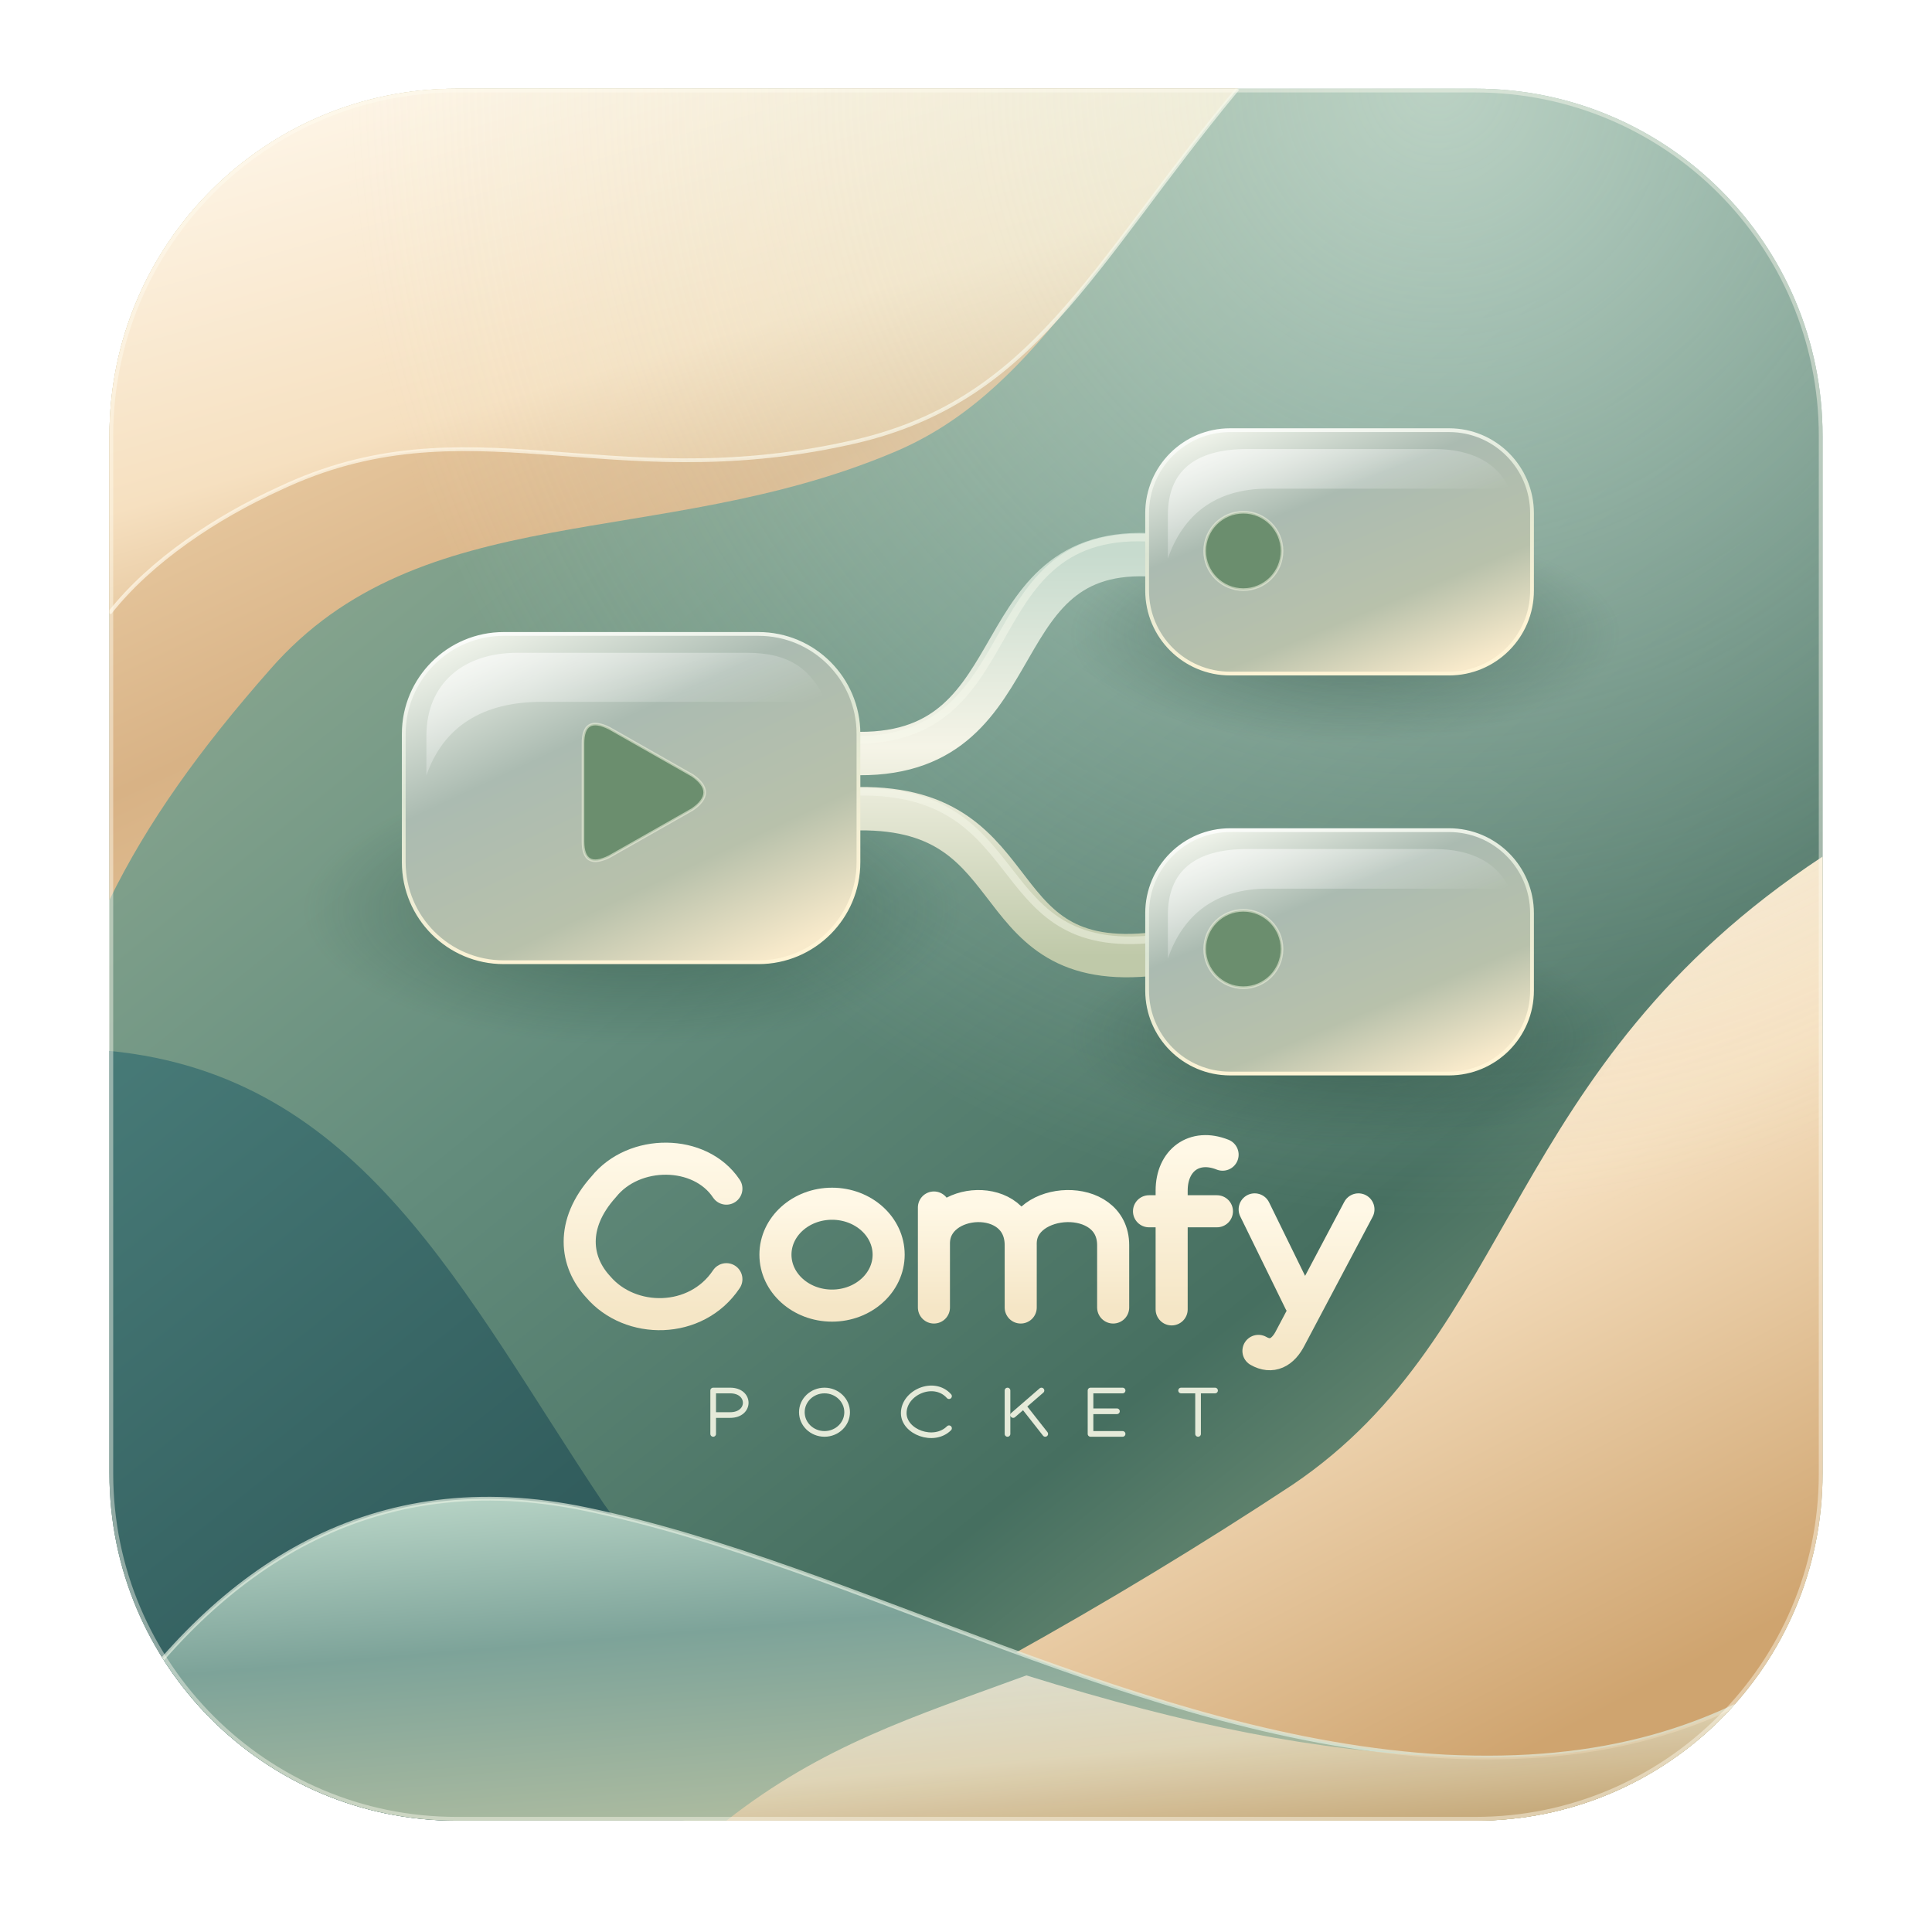
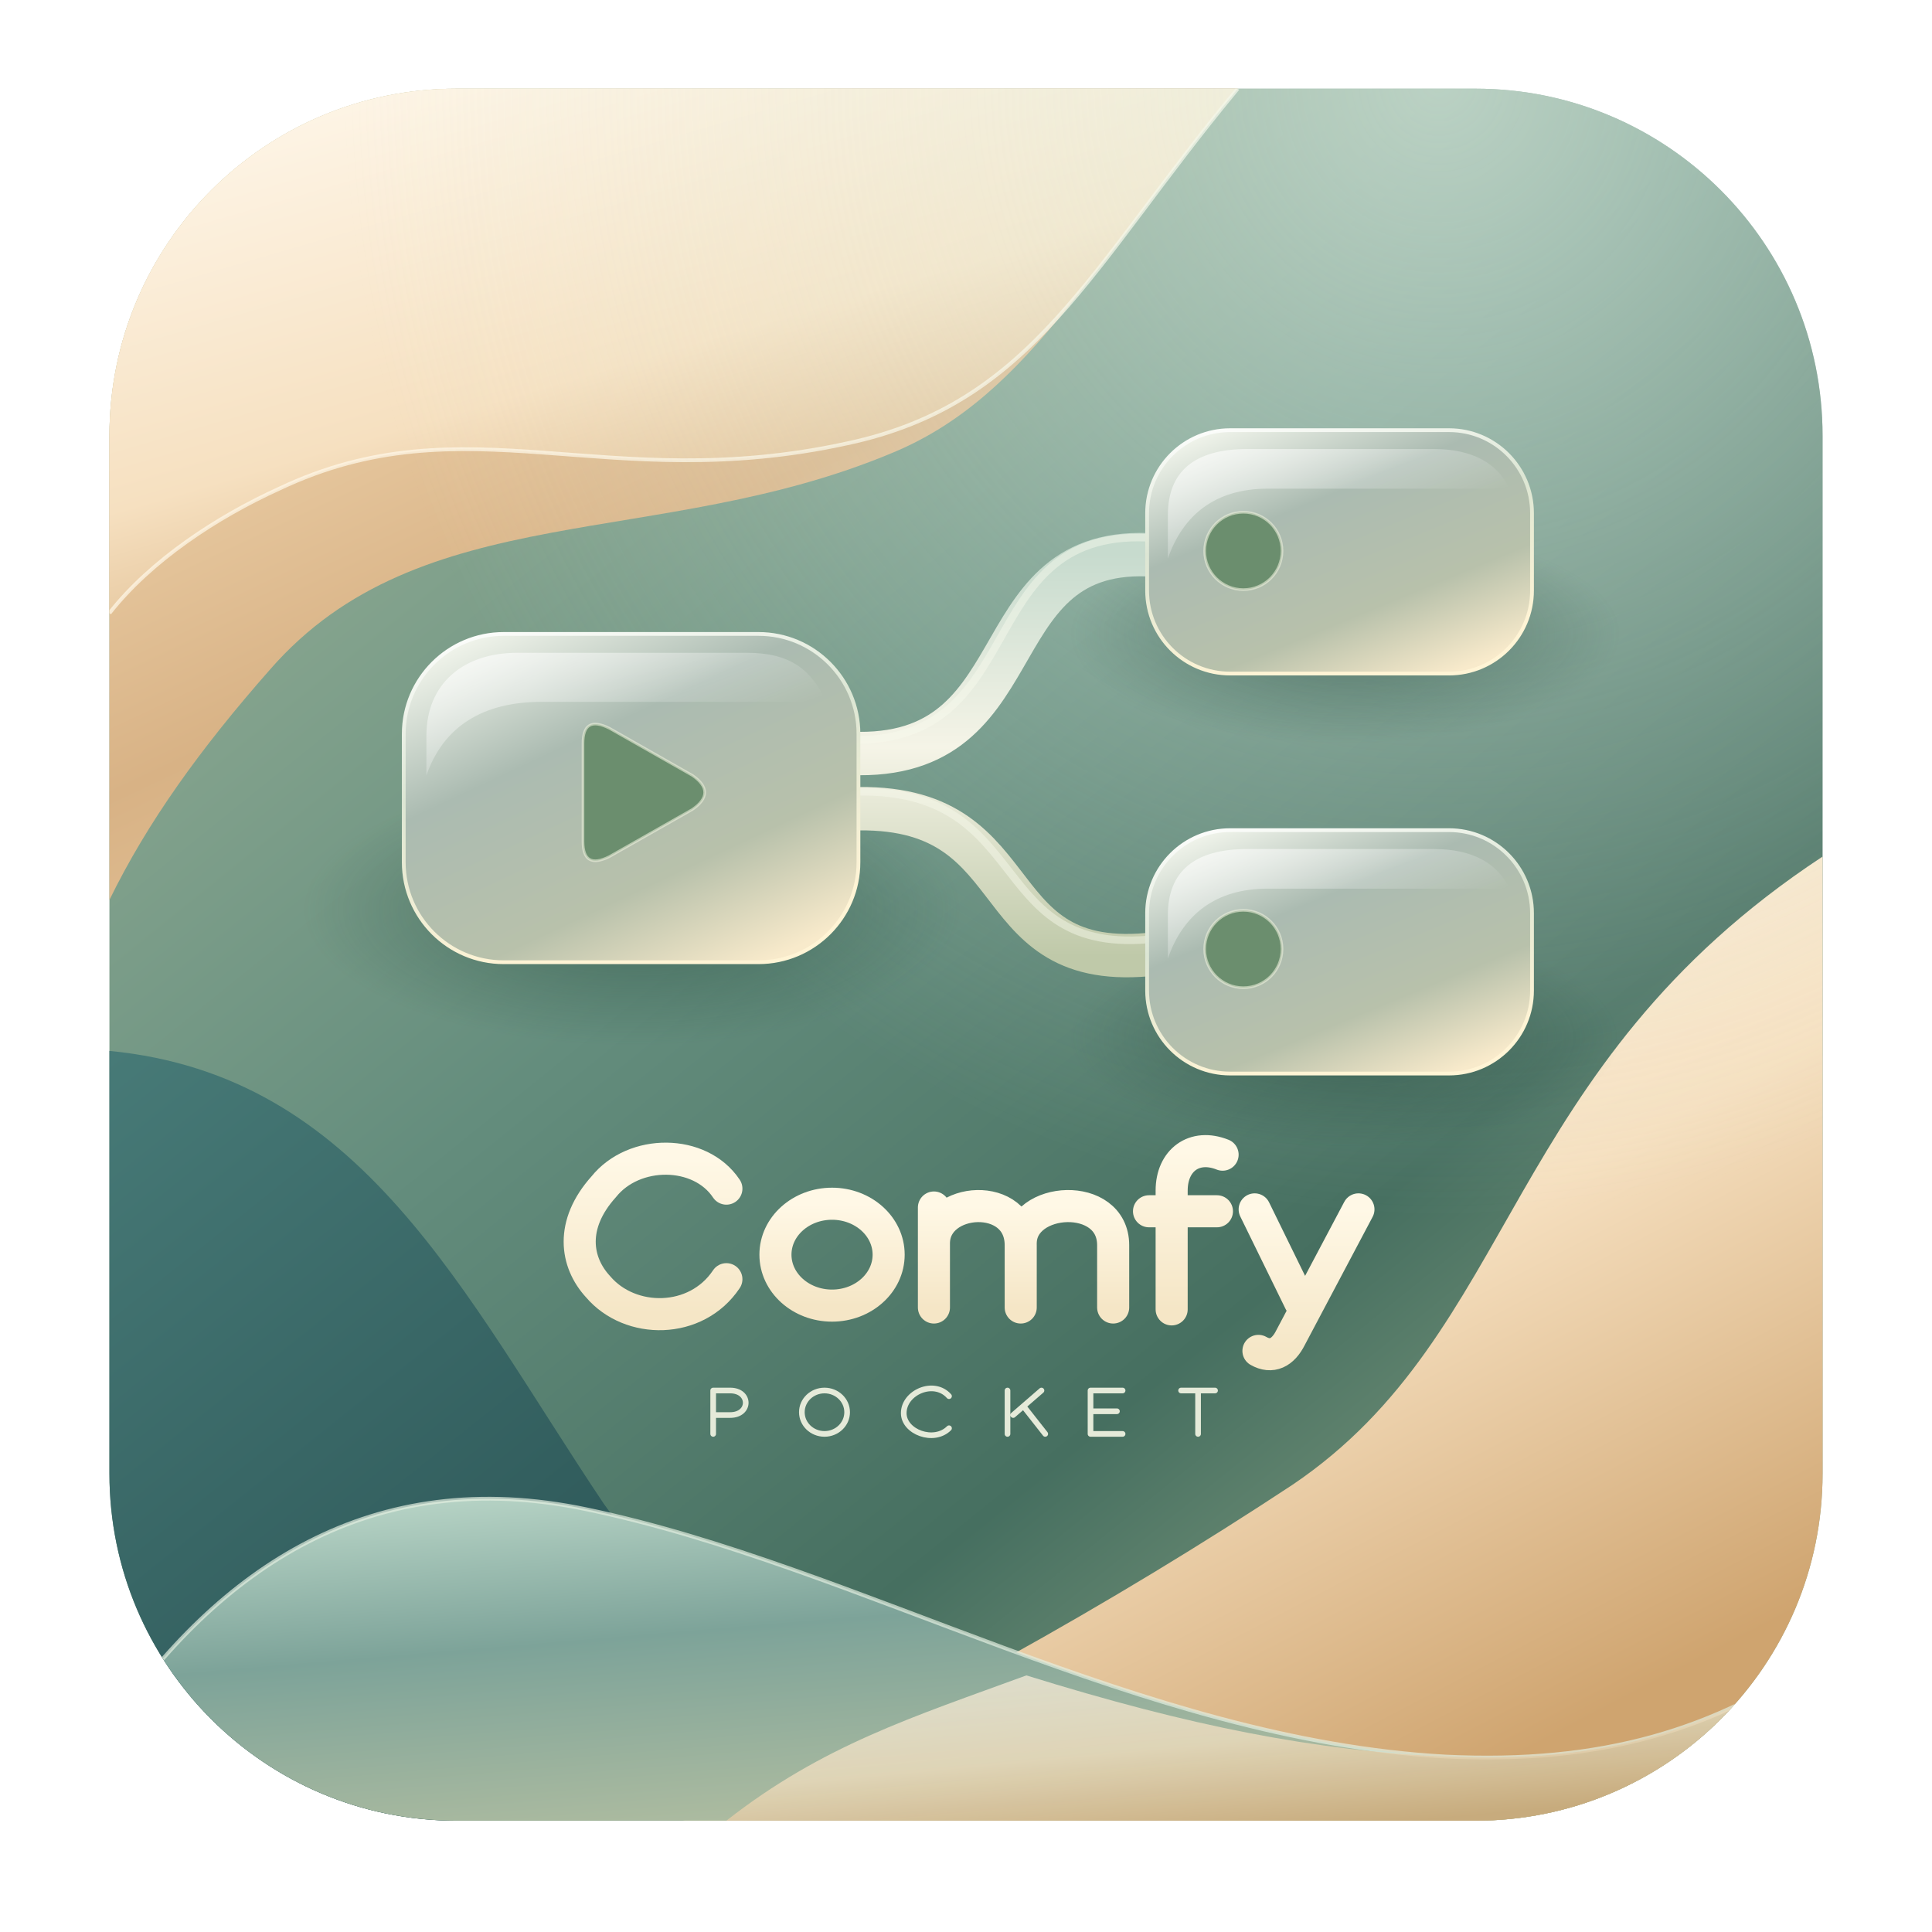
<svg xmlns="http://www.w3.org/2000/svg" width="1024" height="1024" viewBox="0 0 1024 1024" role="img" aria-labelledby="title">
  <defs>
    <clipPath id="tile">
      <rect x="58" y="47" width="908" height="918" rx="184" />
    </clipPath>
    <linearGradient id="sage" x1="0" y1="0" x2=".78" y2="1">
      <stop stop-color="#a7bb9f" />
      <stop offset=".47" stop-color="#648d7d" />
      <stop offset=".76" stop-color="#466f60" />
      <stop offset="1" stop-color="#91a887" />
    </linearGradient>
    <linearGradient id="cream" x1="0" y1="0" x2=".63" y2="1">
      <stop stop-color="#fff9ee" />
      <stop offset=".58" stop-color="#f6e0c0" />
      <stop offset="1" stop-color="#cfa46f" />
    </linearGradient>
    <linearGradient id="gold" x1=".2" y1="0" x2=".85" y2="1">
      <stop stop-color="#f9e3bf" />
      <stop offset=".52" stop-color="#d8b285" />
      <stop offset="1" stop-color="#f0d6ac" />
    </linearGradient>
    <linearGradient id="teal" x1="0" y1="0" x2=".85" y2="1">
      <stop stop-color="#477a77" />
      <stop offset="1" stop-color="#244b4d" />
    </linearGradient>
    <linearGradient id="jade" x1=".14" y1="0" x2=".58" y2="1">
      <stop stop-color="#b9d5c7" />
      <stop offset=".42" stop-color="#7da399" />
      <stop offset="1" stop-color="#b4bfa1" />
    </linearGradient>
    <linearGradient id="glass" x1=".14" y1="0" x2=".79" y2="1">
      <stop stop-color="#f3f6ed" />
      <stop offset=".34" stop-color="#abbbb1" />
      <stop offset=".72" stop-color="#b8c1ab" />
      <stop offset="1" stop-color="#f8eacb" />
    </linearGradient>
    <linearGradient id="glass-edge" x1="0" y1="0" x2=".33" y2="1">
      <stop stop-color="#ffffff" />
      <stop offset=".46" stop-color="#dce6d4" />
      <stop offset="1" stop-color="#fff4d5" />
    </linearGradient>
    <linearGradient id="glass-light" x1="0" y1="0" x2=".75" y2=".64">
      <stop stop-color="#fff" stop-opacity=".68" />
      <stop offset="1" stop-color="#fff" stop-opacity="0" />
    </linearGradient>
    <linearGradient id="tube" x1="0" y1="0" x2="0" y2="1">
      <stop stop-color="#c7dbce" />
      <stop offset=".48" stop-color="#f5f4e7" />
      <stop offset="1" stop-color="#bfc9a9" />
    </linearGradient>
    <linearGradient id="type" x1="0" y1="0" x2="0" y2="1">
      <stop stop-color="#fff8e6" />
      <stop offset="1" stop-color="#f5e6c6" />
    </linearGradient>
    <radialGradient id="top-light" cx=".78" cy="0" r=".65">
      <stop stop-color="#e8f6eb" stop-opacity=".62" />
      <stop offset="1" stop-color="#e8f6eb" stop-opacity="0" />
    </radialGradient>
    <radialGradient id="under-glass">
      <stop stop-color="#1f4438" stop-opacity=".47" />
      <stop offset="1" stop-color="#1f4438" stop-opacity="0" />
    </radialGradient>
  </defs>
  <g clip-path="url(#tile)">
    <rect x="58" y="47" width="908" height="918" fill="url(#sage)" />
    <path fill="url(#gold)" d="M58 47H656C582 133 548 209 473 240C349 292 223 263 143 355C106 397 78 436 58 477Z" />
    <path fill="url(#cream)" d="M58 47H656C578 141 548 214 449 235C321 263 247 212 148 259C115 274 80 297 58 325Z" />
    <path fill="none" stroke="#fff9e9" stroke-opacity=".72" stroke-width="2" d="M58 325C80 297 115 274 148 259C247 212 321 263 449 235C548 214 578 141 656 47" />
    <path fill="url(#teal)" d="M58 557C192 570 245 685 320 797C380 881 439 931 493 965H58Z" />
    <path fill="url(#cream)" d="M966 454V965H362C481 911 591 849 685 787C805 706 796 566 966 454Z" />
    <path fill="url(#jade)" d="M58 916C116 831 197 776 311 800C455 830 605 922 766 931C849 935 909 917 966 877V965H58Z" />
    <path fill="none" stroke="#e3eee0" stroke-opacity=".7" stroke-width="2" d="M58 916C116 831 197 776 311 800C455 830 605 922 766 931C849 935 909 917 966 877" />
    <path fill="url(#cream)" fill-opacity=".72" d="M385 965C436 925 484 910 544 888C631 915 697 928 766 931C849 935 909 917 966 877V965Z" />
    <rect x="58" y="47" width="908" height="918" fill="url(#top-light)" />
  </g>
-   <rect x="59" y="48" width="906" height="916" rx="183" fill="none" stroke="#fffdf2" stroke-opacity=".44" stroke-width="2" />
  <g fill="url(#under-glass)">
    <ellipse cx="335" cy="482" rx="174" ry="72" />
    <ellipse cx="713" cy="336" rx="146" ry="58" />
    <ellipse cx="713" cy="550" rx="146" ry="58" />
  </g>
  <path fill="none" stroke="url(#tube)" stroke-width="23" stroke-linecap="round" d="M446 399C551 407 517 291 608 294M446 429C549 422 517 514 608 506" />
  <path fill="none" stroke="#f8fbef" stroke-opacity=".45" stroke-width="4" stroke-linecap="round" d="M446 392C548 398 513 281 608 285M446 420C549 413 520 505 608 498" />
  <g fill="url(#glass)" stroke="url(#glass-edge)" stroke-width="2">
    <rect x="214" y="336" width="241" height="174" rx="53" />
    <rect x="608" y="228" width="204" height="129" rx="44" />
    <rect x="608" y="440" width="204" height="129" rx="44" />
  </g>
  <g fill="url(#glass-light)">
    <path d="M226 411V390C226 362 246 346 274 346H396C419 346 430 355 438 372H287C256 372 235 385 226 411Z" />
    <path d="M619 296V273C619 250 633 238 661 238H760C781 238 794 246 800 259H672C644 259 627 273 619 296Z" />
    <path d="M619 508V485C619 462 633 450 661 450H760C781 450 794 458 800 471H672C644 471 627 485 619 508Z" />
  </g>
  <g fill="#6b8e6e" stroke="#eef1dd" stroke-opacity=".58" stroke-width="1.4">
    <path d="M309 394Q309 379 323 386L367 411Q380 420 367 429L323 454Q309 461 309 446Z" />
    <circle cx="659" cy="292" r="20.5" />
    <circle cx="659" cy="503" r="20.5" />
  </g>
  <g fill="none" stroke="url(#type)" stroke-width="17" stroke-linecap="round" stroke-linejoin="round">
    <path d="M385 630C371 609 336 609 320 629C302 649 305 669 317 682C334 702 369 702 385 678" />
    <ellipse cx="441" cy="665" rx="30" ry="27" />
    <path d="M495 693V640M495 659C495 634 541 631 541 660V693M541 659C541 634 590 631 590 660V693" />
    <path d="M621 694V631C621 615 633 606 648 612M609 642H645" />
    <path d="M665 641L689 690M720 641L684 709C680 717 674 720 667 716" />
  </g>
  <g fill="none" stroke="#e5ead9" stroke-width="3" stroke-linecap="round" stroke-linejoin="round">
    <path d="M378 760V737H387C398 737 398 750 387 750H378" />
    <ellipse cx="437" cy="748.5" rx="12" ry="11.5" />
    <path d="M503 740C495 731 479 738 479 749C479 759 495 765 503 757" />
    <path d="M534 737V760M552 737L537 750M543 746L554 760" />
    <path d="M595 737H578V760H595M578 748H592" />
    <path d="M626 737H644M635 737V760" />
  </g>
</svg>
